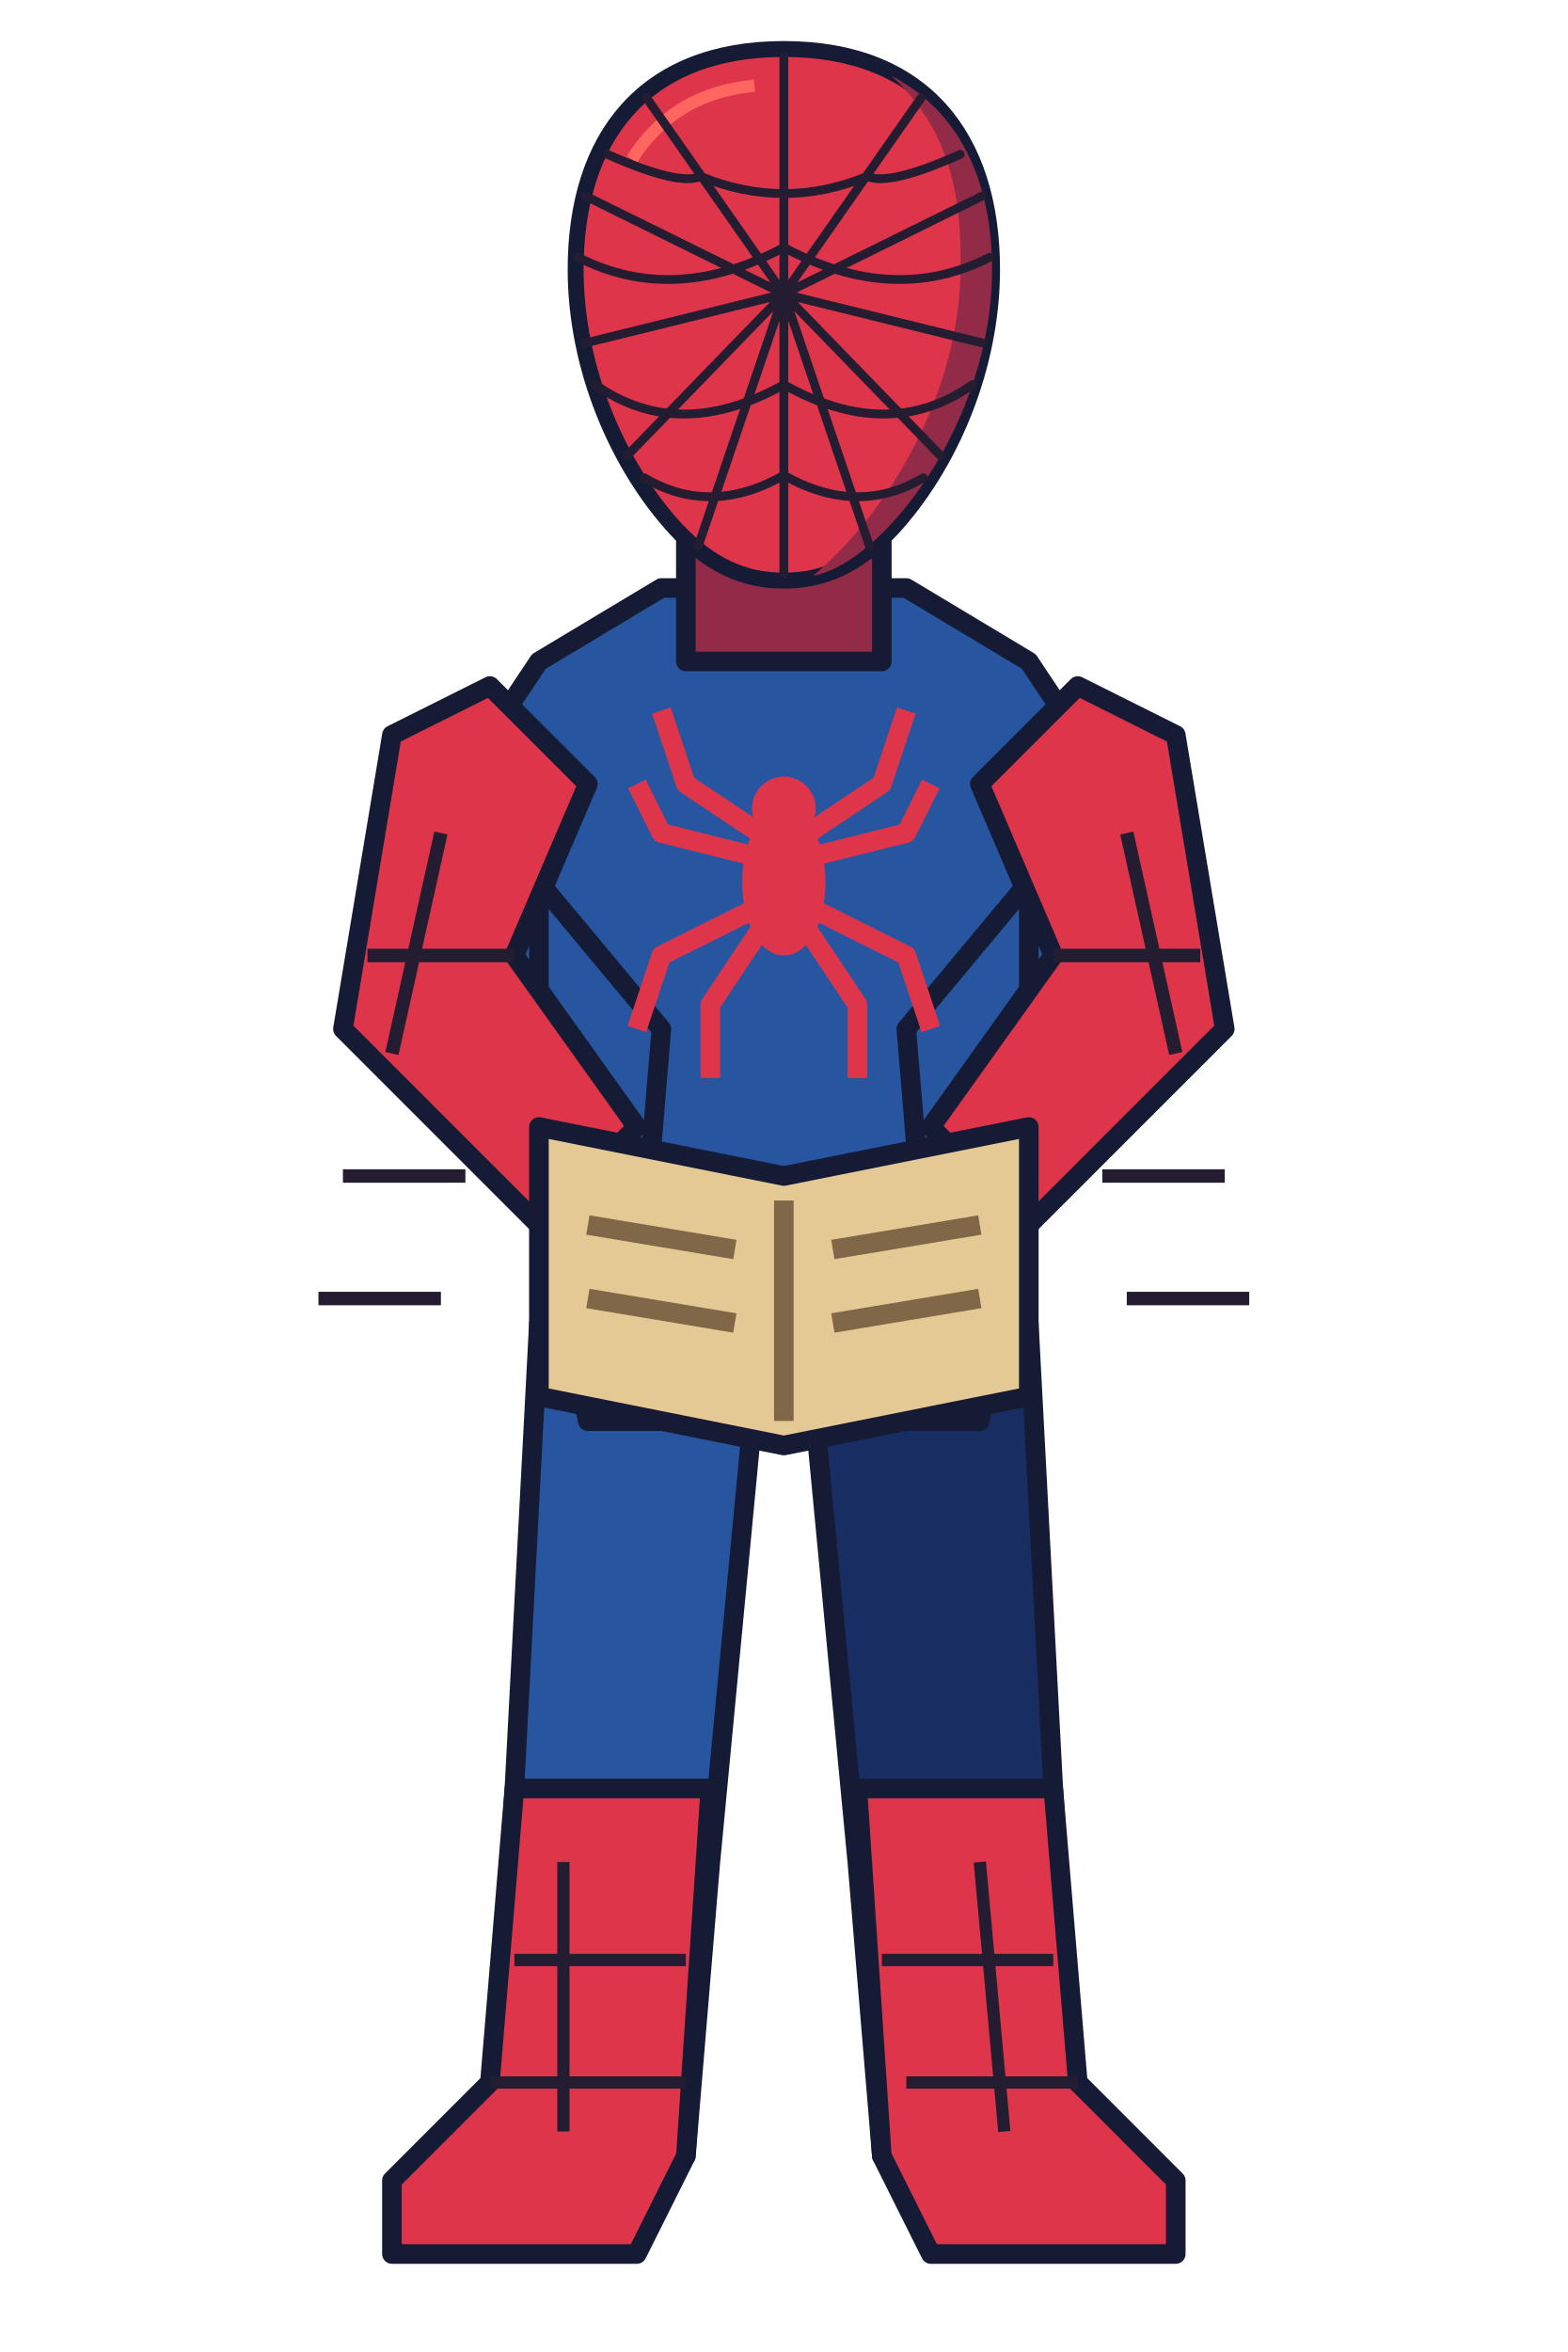
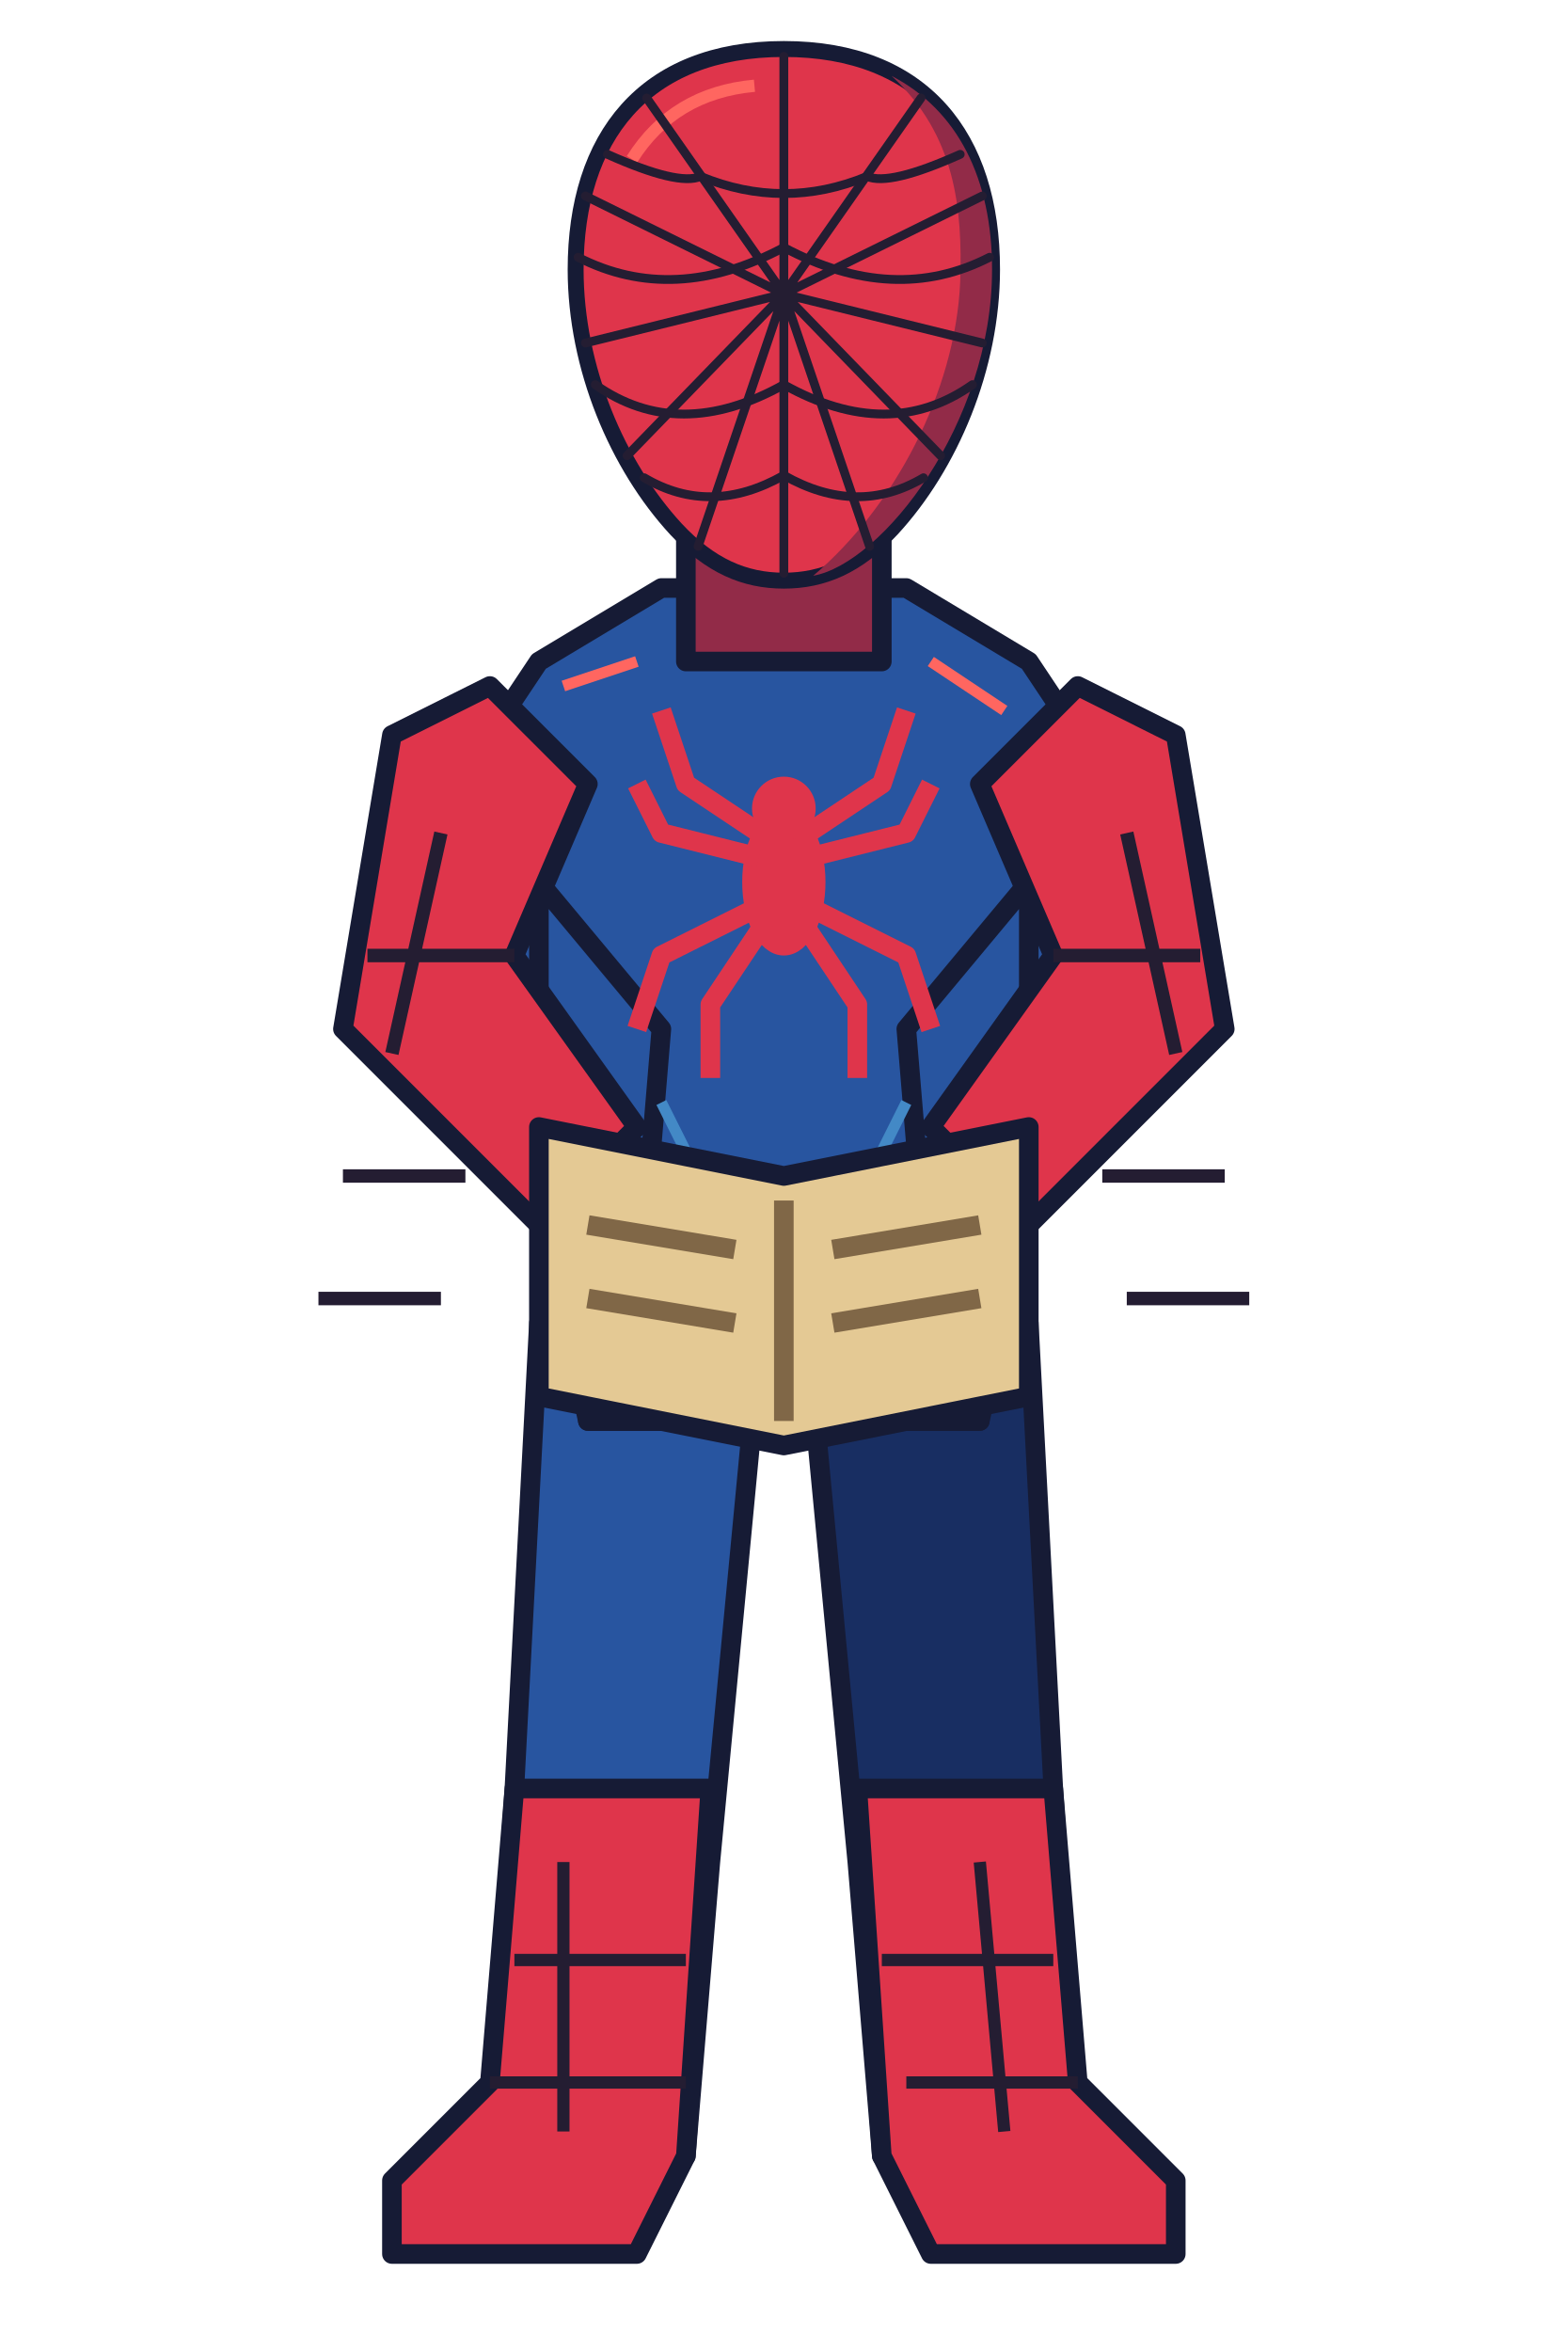
<svg xmlns="http://www.w3.org/2000/svg" viewBox="0 0 64 96" width="64" height="96" role="img" aria-label="Spider-Man" shape-rendering="geometricPrecision">
  <g stroke="#161b35" stroke-width=".8" stroke-linejoin="round">
    <g transform="translate(32 0) scale(1 1) translate(-32 0)">
      <g transform="translate(0 0)">
        <path d="M22 54L31 55L29 76L28 88H20L21 73Z" fill="#2855a0" />
        <path d="M21 73H29L28 88L26 92H16V89L20 85Z" fill="#df354b" />
        <path d="M23 76L23 87M21 80H28M20 85H28" stroke="#241d32" fill="none" stroke-width=".5" />
      </g>
      <g transform="translate(0 0)">
        <path d="M33 55L42 54L43 73L44 88H36L35 76Z" fill="#182e62" />
        <path d="M35 73H43L44 85L48 89V92H38L36 88Z" fill="#df354b" />
        <path d="M40 76L41 87M36 80H43M37 85H44" stroke="#241d32" fill="none" stroke-width=".5" />
      </g>
      <path d="M22 27L27 24H37L42 27L46 33L42 46L40 57H24L22 46L18 33Z" fill="#2855a0" />
      <path d="M22 36L27 42L26 54H38L37 42L42 36V49L40 58H24L22 49Z" fill="#2855a0" />
      <path d="M24 54H40V58H24Z" fill="#df354b" />
+       <g fill="none" stroke-width=".45">
+         <path d="M23 28L26 27M38 27L41 29M23 45L25 49M39 45L38 50" stroke="#ff6660" />
+         <path d="M27 45L29 49L28 53M37 45L35 49L36 53" stroke="#4389c6" />
+         <path d="M28 51L32 52L36 51M24 56H29M35 56H40" stroke="#922b48" />
+       </g>
      <g transform="translate(32 36)">
        <g stroke="#df354b" fill="#df354b" stroke-width=".8">
          <ellipse cx="0" cy="0" rx="1.3" ry="2.6" />
          <circle cy="-3" r=".9" />
          <path d="M-1-2L-4-4L-5-7M1-2L4-4L5-7M-1-1L-5-2L-6-4M1-1L5-2L6-4M-1 1L-5 3L-6 6M1 1L5 3L6 6M-1 2L-3 5L-3 8M1 2L3 5L3 8" fill="none" />
        </g>
      </g>
      <path d="M20 28L16 30L14 42L22 50L26 46L21 39L24 32Z" fill="#df354b" />
      <path d="M44 28L48 30L50 42L42 50L38 46L43 39L40 32Z" fill="#df354b" />
      <path d="M18 34L16 43M46 34L48 43M15 39H21M43 39H49M14 48H19M45 48H50M13 53H18M46 53H51" fill="none" stroke="#241d32" stroke-width=".55" />
      <path d="M28 21H36V27H28Z" fill="#922b48" />
      <g transform="translate(32 2)">
        <g stroke="#161b35" stroke-width=".65" stroke-linejoin="round" shape-rendering="geometricPrecision">
          <path d="M0 0C-5.7 0-8.5 3.6-8.5 9C-8.5 13-6.8 17-4.4 19.6C-3 21.1-1.6 21.7 0 21.7C1.6 21.7 3 21.1 4.4 19.6C6.8 17 8.5 13 8.5 9C8.5 3.6 5.7 0 0 0Z" fill="#df354b" />
          <path d="M4.4 1.1C7 3.5 7.3 6.5 7.2 9.5C7 14 4.5 18.7 1.2 21.5C4 21 8.5 15.3 8.5 9C8.5 5.3 7.1 2.5 4.4 1.1Z" fill="#922b48" stroke="none" />
          <path d="M-6.2 4.5Q-4.5 1.8-1.2 1.5" stroke="#ff6660" stroke-width=".5" fill="none" />
          <g fill="none" stroke="#241d32" stroke-width=".36" stroke-linecap="round">
            <path d="M0 .3V21.4M-5.6 2L0 10L5.6 2M-8.1 6L0 10L8.1 6M-8.1 12L0 10L8.1 12M-6.4 16.6L0 10L6.4 16.6M-3.5 20.3L0 10L3.5 20.3" />
            <path d="M-7.2 4.3Q-4.3 5.6-3.4 5.2Q0 6.6 3.4 5.2Q4.3 5.6 7.2 4.3M-8.4 8.5Q-4.5 10.5 0 8.1Q4.5 10.5 8.4 8.5M-7.7 13.7Q-4.3 16.1 0 13.7Q4.3 16.1 7.7 13.7M-5.7 17.5Q-3 19.1 0 17.4Q3 19.1 5.7 17.5" />
          </g>
        </g>
      </g>
      <g>
        <path d="M22 46L32 48L42 46V57L32 59L22 57Z" fill="#e4c994" />
        <path d="M32 49V58M24 50L30 51M34 51L40 50M24 53L30 54M34 54L40 53" stroke="#806747" fill="none" />
      </g>
    </g>
  </g>
</svg>
